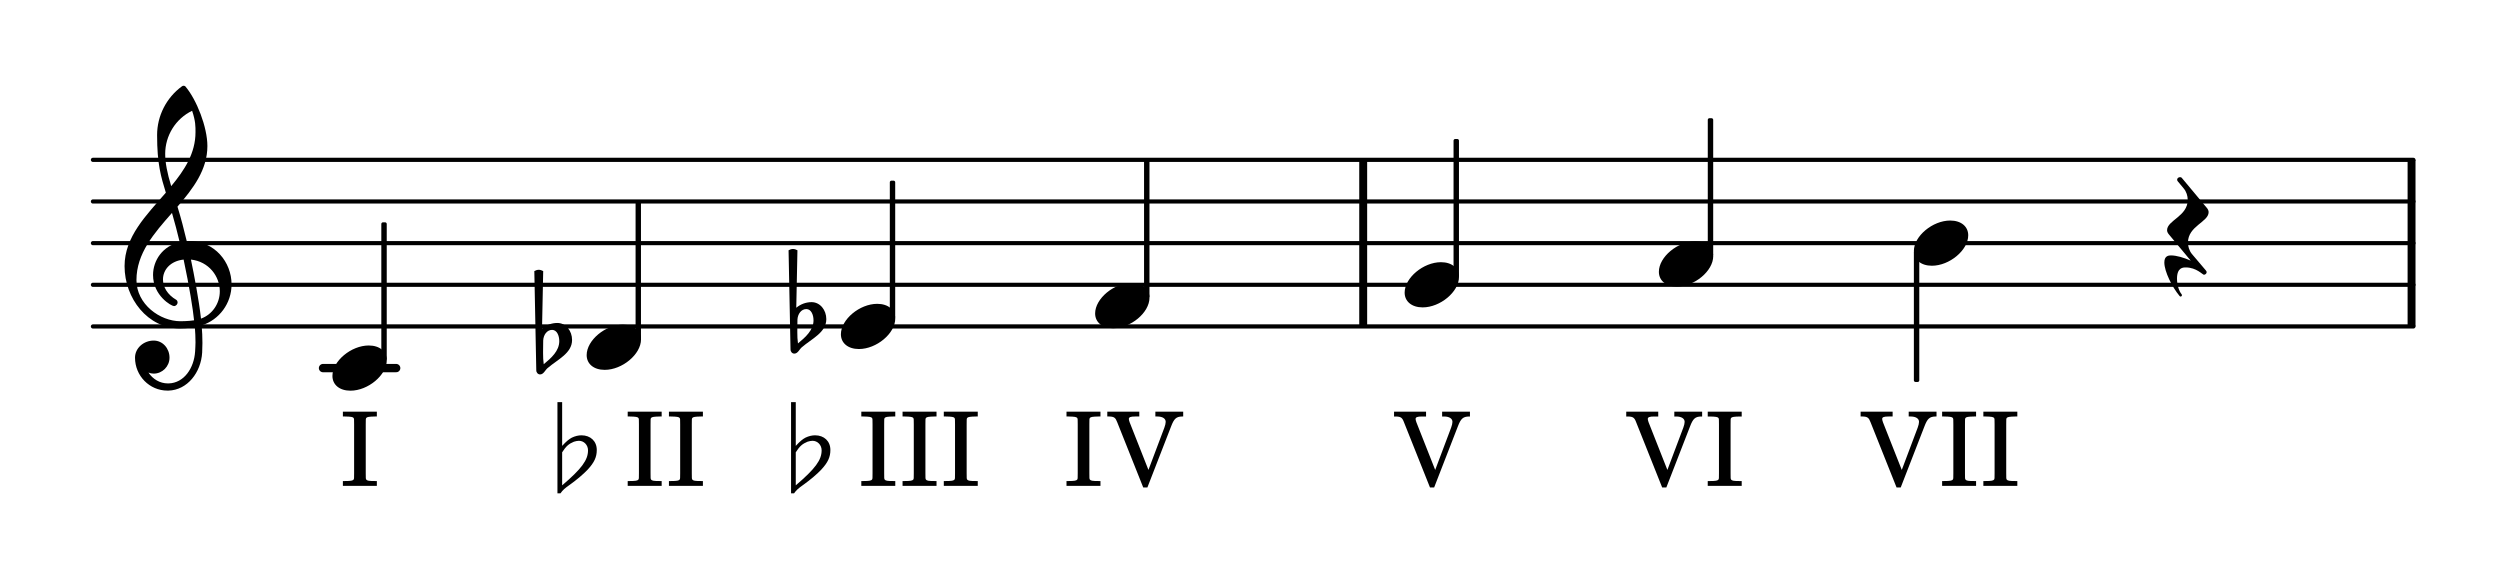
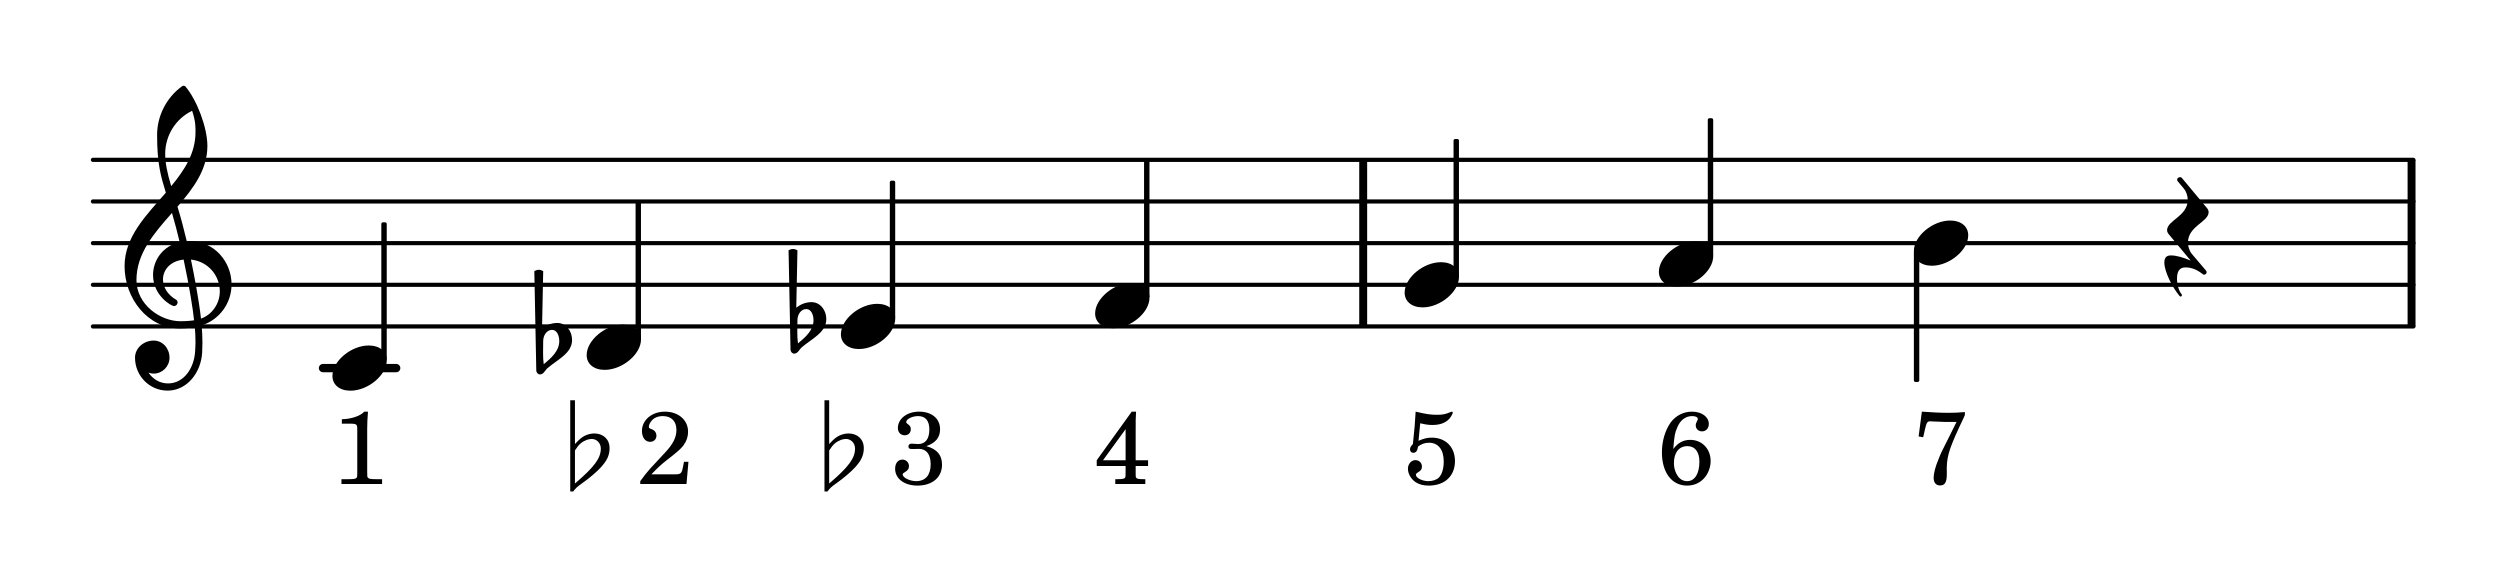
- <svg xmlns="http://www.w3.org/2000/svg" xmlns:xlink="http://www.w3.org/1999/xlink" width="299pt" height="70pt" viewBox="0 0 299 70">
+ <svg xmlns="http://www.w3.org/2000/svg" xmlns:xlink="http://www.w3.org/1999/xlink" width="299pt" height="69pt" viewBox="0 0 299 69">
  <defs>
    <g>
      <g id="glyph-0-0">
        <path d="M 4.344 -2.703 C 2.25 -2.703 0 -0.844 0 0.938 C 0 1.984 0.844 2.703 2.156 2.703 C 4.25 2.703 6.5 0.844 6.5 -0.938 C 6.5 -1.984 5.656 -2.703 4.344 -2.703 Z M 4.344 -2.703 " />
      </g>
      <g id="glyph-0-1">
        <path d="M 5.297 12.656 L 5.312 11.797 L 5.234 11.797 C 4.266 11.797 3.422 11.281 2.906 10.5 C 3.109 10.578 3.312 10.625 3.531 10.625 C 4.562 10.625 5.422 9.766 5.422 8.719 C 5.422 7.609 4.609 6.672 3.531 6.672 C 2.344 6.672 1.297 7.562 1.297 8.719 C 1.297 10.891 3.031 12.656 5.172 12.656 Z M 9.188 4.047 C 8.938 1.812 8.359 -1.234 7.984 -3.016 C 10.125 -2.781 11.438 -1.016 11.438 0.781 C 11.438 2.25 10.531 3.562 9.188 4.047 Z M 1.469 -0.562 C 1.469 -3.75 3.578 -6.172 5.719 -8.594 C 6.062 -7.438 6.359 -6.25 6.641 -5.094 C 4.609 -4.641 3.453 -2.922 3.453 -1.172 C 3.453 1.312 5.656 2.547 5.953 2.547 C 6.203 2.547 6.391 2.328 6.391 2.109 C 6.391 2.016 6.359 1.906 6.25 1.812 C 5.141 1.172 4.641 0.234 4.641 -0.641 C 4.641 -1.797 5.531 -2.844 7.109 -3.016 C 7.797 0.203 8.234 2.969 8.359 4.25 C 7.672 4.359 6.75 4.359 6.734 4.359 C 4.281 4.359 1.469 2.328 1.469 -0.562 Z M 4.984 -11.016 C 2.656 -8.328 0.047 -5.75 0.047 -2.234 C 0.047 1.641 2.828 5.219 6.672 5.219 C 7.562 5.219 8.344 5.078 8.453 5.062 C 8.5 5.672 8.531 6.281 8.531 6.891 C 8.531 7.25 8.5 7.625 8.484 7.984 C 8.359 9.953 7.172 11.75 5.312 11.797 L 5.297 12.656 C 7.562 12.594 9.188 10.484 9.328 8.109 C 9.344 7.734 9.359 7.328 9.359 6.953 C 9.359 6.25 9.328 5.562 9.266 4.859 C 11.375 4.188 12.844 2.219 12.844 -0.047 C 12.844 -2.688 10.844 -5.234 7.75 -5.234 C 7.625 -5.234 7.531 -5.219 7.484 -5.219 C 7.156 -6.594 6.797 -7.984 6.375 -9.344 C 8.25 -11.516 9.953 -13.75 9.953 -16.594 C 9.953 -18.844 8.672 -22.141 7.312 -23.734 C 7.188 -23.828 7.031 -23.828 6.906 -23.734 C 5.047 -22.375 3.938 -20.203 3.938 -17.906 C 3.938 -14.406 4.406 -12.922 4.984 -11.016 Z M 8.531 -18.25 C 8.531 -15.734 7.219 -13.719 5.625 -11.797 C 5.141 -13.375 4.906 -14.625 4.906 -15.656 C 4.906 -17.844 6.156 -19.859 8.125 -20.812 C 8.547 -19.562 8.531 -18.922 8.531 -18.25 Z M 8.531 -18.25 " />
      </g>
      <g id="glyph-0-2">
        <path d="M 0.531 -0.812 C 0.562 -1.469 0.969 -2.078 1.594 -2.078 C 2.172 -2.078 2.453 -1.391 2.453 -0.734 C 2.453 0.438 1.5 1.281 0.594 2.031 C 0.531 1.594 0.516 1.156 0.516 0.719 L 0.516 0.5 Z M -0.297 2.75 C -0.297 3.031 -0.094 3.25 0.156 3.25 C 0.578 3.25 0.75 2.75 1.062 2.484 C 2.266 1.453 3.984 0.719 3.984 -0.875 C 3.984 -1.953 3.25 -2.906 2.219 -2.906 C 1.547 -2.906 0.891 -2.656 0.391 -2.234 L 0.531 -9.109 C 0.375 -9.203 0.172 -9.266 0 -9.266 C -0.172 -9.266 -0.375 -9.203 -0.531 -9.109 Z M -0.297 2.75 " />
      </g>
      <g id="glyph-0-3">
        <path d="M -0.125 -1.547 C -0.125 -1.391 -0.062 -1.234 0.078 -1.062 L 2.703 2.094 C 1.891 1.734 1 1.469 0.344 1.469 C 0.078 1.469 -0.453 1.5 -0.453 2.312 C -0.453 3.391 0.484 5.266 1.375 6.328 C 1.516 6.5 1.75 6.281 1.609 6.109 C 1.281 5.719 1.062 4.938 1.062 4.25 C 1.062 2.906 1.797 2.906 2.109 2.906 C 3.391 2.906 4.125 3.781 4.281 3.781 C 4.438 3.781 4.609 3.641 4.609 3.469 C 4.609 3.406 4.578 3.328 4.516 3.266 L 2.844 1.297 C 2.516 0.891 2.375 0.391 2.375 -0.078 C 2.375 -2.047 4.844 -2.531 4.844 -3.703 C 4.844 -3.859 4.781 -4.031 4.641 -4.203 L 1.641 -7.797 C 1.578 -7.875 1.5 -7.891 1.422 -7.891 C 1.25 -7.891 1.078 -7.766 1.078 -7.594 C 1.078 -7.531 1.094 -7.453 1.156 -7.391 L 1.859 -6.547 C 2.188 -6.156 2.344 -5.656 2.344 -5.172 C 2.344 -3.203 -0.125 -2.734 -0.125 -1.547 Z M -0.125 -1.547 " />
      </g>
      <g id="glyph-1-0">
-         <path d="M 0.469 -8.297 L 0.719 -8.297 C 1.422 -8.281 1.641 -8.25 1.75 -8.125 C 1.812 -8.016 1.812 -7.984 1.812 -7.359 L 1.812 -1.516 C 1.812 -0.891 1.812 -0.859 1.75 -0.75 C 1.641 -0.625 1.422 -0.578 0.719 -0.578 L 0.469 -0.578 L 0.469 0 L 4.531 0 L 4.531 -0.578 L 4.297 -0.578 C 3.609 -0.578 3.375 -0.609 3.266 -0.75 C 3.203 -0.859 3.203 -0.891 3.203 -1.516 L 3.203 -7.359 C 3.203 -8 3.203 -8.016 3.266 -8.125 C 3.375 -8.25 3.594 -8.281 4.297 -8.297 L 4.531 -8.297 L 4.531 -8.875 L 0.469 -8.875 Z M 0.469 -8.297 " />
+         <path d="M 3.953 -8.656 C 3.547 -8.156 2.406 -7.766 1.281 -7.75 L 1.281 -7.219 L 2.359 -7.219 C 3.078 -7.203 3.141 -7.125 3.125 -6.438 L 3.125 -1.516 C 3.125 -0.891 3.125 -0.859 3.047 -0.75 C 2.953 -0.625 2.719 -0.578 2.031 -0.578 L 1.234 -0.578 L 1.234 0 L 6.094 0 L 6.094 -0.578 L 5.422 -0.578 C 4.734 -0.578 4.5 -0.625 4.406 -0.75 C 4.312 -0.859 4.312 -0.875 4.312 -1.516 L 4.312 -6.594 C 4.312 -7.281 4.344 -7.859 4.406 -8.656 Z M 3.953 -8.656 " />
      </g>
      <g id="glyph-1-1">
-         <path d="M 4.828 -1.906 L 2.578 -7.609 C 2.516 -7.766 2.484 -7.938 2.484 -8 C 2.484 -8.219 2.688 -8.297 3.25 -8.297 L 3.734 -8.297 L 3.734 -8.875 L -0.094 -8.875 L -0.094 -8.297 L 0.141 -8.297 C 0.719 -8.281 0.891 -8.156 1.094 -7.609 L 4.203 0.188 L 4.703 0.188 L 7.531 -7.094 C 7.891 -8.047 8.156 -8.281 8.859 -8.297 L 8.984 -8.297 L 8.984 -8.875 L 5.656 -8.875 L 5.656 -8.297 L 5.891 -8.297 C 6.516 -8.297 6.891 -8.047 6.891 -7.656 C 6.891 -7.484 6.828 -7.219 6.734 -6.969 Z M 4.828 -1.906 " />
+         <path d="M 6.203 -2.656 L 5.672 -2.656 L 5.547 -2.031 C 5.391 -1.234 5.281 -1.156 4.531 -1.156 L 1.766 -1.156 C 2.625 -2.047 2.906 -2.297 3.688 -2.922 C 4.812 -3.781 5.281 -4.203 5.578 -4.578 C 5.969 -5.109 6.156 -5.656 6.156 -6.266 C 6.156 -7.656 5 -8.656 3.391 -8.656 C 1.828 -8.656 0.641 -7.656 0.641 -6.344 C 0.641 -5.578 1.031 -5.047 1.609 -5.047 C 2.062 -5.047 2.375 -5.344 2.375 -5.797 C 2.375 -6.094 2.203 -6.375 1.938 -6.5 C 1.484 -6.672 1.469 -6.703 1.469 -6.859 C 1.469 -7.047 1.594 -7.328 1.766 -7.531 C 2.062 -7.922 2.562 -8.125 3.141 -8.125 C 4.172 -8.125 4.766 -7.5 4.766 -6.469 C 4.766 -5.562 4.344 -4.734 3.312 -3.656 C 2.406 -2.688 1.844 -2.094 1.641 -1.859 C 1.188 -1.344 0.969 -1.062 0.438 -0.344 L 0.438 0 L 5.969 0 Z M 6.203 -2.656 " />
+       </g>
+       <g id="glyph-1-2">
+         <path d="M 4.25 -4.531 C 5.375 -4.938 5.891 -5.562 5.891 -6.547 C 5.891 -7.828 4.906 -8.656 3.375 -8.656 C 1.938 -8.656 0.844 -7.812 0.844 -6.688 C 0.844 -6.188 1.188 -5.828 1.656 -5.828 C 2.094 -5.828 2.391 -6.125 2.391 -6.562 C 2.391 -6.844 2.281 -7 2 -7.188 C 1.875 -7.281 1.844 -7.328 1.844 -7.422 C 1.844 -7.766 2.562 -8.125 3.266 -8.125 C 4.141 -8.125 4.609 -7.578 4.609 -6.531 C 4.609 -5.391 4.141 -4.781 3.266 -4.781 C 3.156 -4.781 2.953 -4.797 2.766 -4.812 C 2.672 -4.828 2.562 -4.828 2.5 -4.828 C 2.234 -4.828 2.109 -4.703 2.109 -4.484 C 2.109 -4.281 2.219 -4.188 2.5 -4.188 C 2.562 -4.188 2.672 -4.188 2.781 -4.188 C 3.031 -4.203 3.219 -4.203 3.359 -4.203 C 4.266 -4.203 4.766 -3.547 4.766 -2.344 C 4.766 -1.062 4.141 -0.344 3.031 -0.344 C 2.266 -0.344 1.422 -0.766 1.422 -1.141 C 1.422 -1.25 1.453 -1.281 1.688 -1.422 C 2.031 -1.625 2.172 -1.828 2.172 -2.141 C 2.172 -2.578 1.828 -2.922 1.391 -2.922 C 0.859 -2.922 0.516 -2.484 0.516 -1.828 C 0.516 -0.641 1.609 0.188 3.188 0.188 C 4.969 0.188 6.125 -0.797 6.125 -2.312 C 6.125 -3.469 5.531 -4.172 4.25 -4.531 Z M 4.25 -4.531 " />
+       </g>
+       <g id="glyph-1-3">
+         <path d="M 4.531 -8.656 L 0.344 -2.844 L 0.344 -2.156 L 3.797 -2.156 L 3.797 -1.516 C 3.797 -0.891 3.797 -0.859 3.719 -0.75 C 3.625 -0.609 3.391 -0.578 2.688 -0.578 L 2.562 -0.578 L 2.562 0 L 6.156 0 L 6.156 -0.578 L 6.094 -0.578 C 5.391 -0.578 5.172 -0.609 5.062 -0.75 C 5 -0.859 5 -0.875 5 -1.516 L 5 -2.156 L 6.484 -2.156 L 6.484 -2.844 L 5 -2.844 L 5 -6.203 C 5 -7.734 5 -7.766 5.047 -8.656 Z M 3.797 -2.844 L 1.094 -2.844 L 3.797 -6.562 Z M 3.797 -2.844 " />
+       </g>
+       <g id="glyph-1-4">
+         <path d="M 2.016 -7.266 C 2.688 -7.109 3.016 -7.062 3.5 -7.062 C 4.547 -7.062 5.312 -7.422 5.719 -8.109 C 5.859 -8.328 5.906 -8.453 5.906 -8.547 C 5.906 -8.625 5.875 -8.656 5.797 -8.656 C 5.766 -8.656 5.719 -8.641 5.641 -8.609 C 5.047 -8.344 4.719 -8.281 4.016 -8.281 C 3.219 -8.281 2.734 -8.359 1.469 -8.656 C 1.422 -7.625 1.312 -6.312 1.141 -4.781 C 0.891 -4.516 0.797 -4.359 0.797 -4.156 C 0.797 -3.891 0.953 -3.734 1.188 -3.734 C 1.516 -3.734 1.703 -4 1.75 -4.484 C 2.172 -4.797 2.578 -4.938 3.078 -4.938 C 4.188 -4.938 4.828 -4.094 4.828 -2.688 C 4.828 -1.859 4.625 -1.156 4.25 -0.781 C 4.016 -0.516 3.5 -0.344 3 -0.344 C 2.266 -0.344 1.5 -0.719 1.5 -1.109 C 1.5 -1.188 1.578 -1.297 1.719 -1.375 C 2.109 -1.609 2.219 -1.766 2.219 -2.109 C 2.219 -2.531 1.875 -2.859 1.438 -2.859 C 0.953 -2.859 0.547 -2.406 0.547 -1.828 C 0.547 -1.219 0.906 -0.609 1.469 -0.219 C 1.875 0.047 2.375 0.188 3.031 0.188 C 4.953 0.188 6.172 -0.953 6.172 -2.75 C 6.172 -4.422 5.062 -5.547 3.391 -5.547 C 2.859 -5.547 2.484 -5.453 1.812 -5.172 Z M 2.016 -7.266 " />
+       </g>
+       <g id="glyph-1-5">
+         <path d="M 1.875 -4.188 C 2 -5.719 2.062 -6.125 2.344 -6.75 C 2.688 -7.625 3.344 -8.125 4.125 -8.125 C 4.547 -8.125 4.812 -8 4.812 -7.766 C 4.812 -7.719 4.797 -7.688 4.75 -7.594 C 4.625 -7.359 4.562 -7.188 4.562 -7.016 C 4.562 -6.609 4.875 -6.297 5.312 -6.297 C 5.797 -6.297 6.125 -6.672 6.125 -7.188 C 6.125 -8.031 5.281 -8.656 4.109 -8.656 C 3.094 -8.656 2.156 -8.172 1.562 -7.359 C 0.891 -6.406 0.516 -5.125 0.516 -3.781 C 0.516 -1.375 1.703 0.188 3.516 0.188 C 4.312 0.188 4.984 -0.094 5.5 -0.625 C 6.031 -1.172 6.344 -1.969 6.344 -2.75 C 6.344 -4.203 5.312 -5.281 3.906 -5.281 C 3.078 -5.281 2.453 -4.953 1.875 -4.188 Z M 3.562 -4.531 C 4.469 -4.531 5 -3.844 5 -2.672 C 5 -1.234 4.438 -0.344 3.547 -0.344 C 2.969 -0.344 2.547 -0.641 2.25 -1.234 C 2.047 -1.625 1.953 -2.047 1.953 -2.5 C 1.953 -3.766 2.562 -4.531 3.562 -4.531 Z M 3.562 -4.531 " />
+       </g>
+       <g id="glyph-1-6">
+         <path d="M 0.719 -5.688 L 1.266 -5.594 L 1.484 -6.562 C 1.672 -7.375 1.766 -7.5 2.109 -7.5 C 2.172 -7.5 2.281 -7.5 2.391 -7.484 C 3.891 -7.422 3.891 -7.422 4.469 -7.422 C 4.625 -7.422 4.906 -7.422 5.25 -7.422 L 4.422 -5.75 C 3.5 -3.938 3.391 -3.719 3.094 -2.953 C 2.703 -2.031 2.516 -1.25 2.516 -0.734 C 2.516 -0.172 2.797 0.172 3.281 0.172 C 3.875 0.172 4.109 -0.219 4.094 -1.297 C 4.031 -3.062 4.25 -3.922 5.578 -6.797 C 5.75 -7.188 5.938 -7.578 6.125 -7.953 C 6.141 -7.984 6.172 -8.094 6.25 -8.25 L 6.25 -8.609 C 5.516 -8.547 5.109 -8.516 4.359 -8.516 C 3.281 -8.516 2.438 -8.562 1.109 -8.656 Z M 0.719 -5.688 " />
      </g>
      <g id="glyph-2-0">
        <path d="M 4.312 -10.016 L 4.312 0.891 L 4.672 0.891 C 4.969 0.484 5.156 0.312 5.844 -0.172 C 6.625 -0.734 7.422 -1.406 7.922 -1.938 C 8.719 -2.797 9.016 -3.438 9.016 -4.297 C 9.016 -5.344 8.266 -6.047 7.188 -6.047 C 6.812 -6.047 6.422 -5.953 6.031 -5.766 C 5.688 -5.578 5.391 -5.344 4.875 -4.781 L 4.875 -10.016 Z M 4.875 -4.016 C 5.344 -4.75 5.672 -5.031 6.281 -5.281 C 6.5 -5.344 6.688 -5.391 6.875 -5.391 C 7.484 -5.391 7.969 -4.891 7.969 -4.25 C 7.969 -3.094 7.219 -2.062 4.875 -0.062 Z M 4.875 -4.016 " />
      </g>
    </g>
  </defs>
  <path fill="none" stroke-width="9.465" stroke-linecap="butt" stroke-linejoin="miter" stroke="rgb(0%, 0%, 0%)" stroke-opacity="1" stroke-miterlimit="10" d="M 2230.391 7939.57 L 2230.391 8138.828 " transform="matrix(0.1, 0, 0, -0.1, -60, 833)" />
  <path fill="none" stroke-width="4.981" stroke-linecap="round" stroke-linejoin="miter" stroke="rgb(0%, 0%, 0%)" stroke-opacity="1" stroke-miterlimit="10" d="M 711.133 7939.57 L 3486.445 7939.57 " transform="matrix(0.1, 0, 0, -0.1, -60, 833)" />
  <path fill="none" stroke-width="4.981" stroke-linecap="round" stroke-linejoin="miter" stroke="rgb(0%, 0%, 0%)" stroke-opacity="1" stroke-miterlimit="10" d="M 711.133 7989.375 L 3486.445 7989.375 " transform="matrix(0.1, 0, 0, -0.1, -60, 833)" />
  <path fill="none" stroke-width="4.981" stroke-linecap="round" stroke-linejoin="miter" stroke="rgb(0%, 0%, 0%)" stroke-opacity="1" stroke-miterlimit="10" d="M 711.133 8039.219 L 3486.445 8039.219 " transform="matrix(0.1, 0, 0, -0.1, -60, 833)" />
  <path fill="none" stroke-width="4.981" stroke-linecap="round" stroke-linejoin="miter" stroke="rgb(0%, 0%, 0%)" stroke-opacity="1" stroke-miterlimit="10" d="M 711.133 8089.023 L 3486.445 8089.023 " transform="matrix(0.1, 0, 0, -0.1, -60, 833)" />
  <path fill="none" stroke-width="4.981" stroke-linecap="round" stroke-linejoin="miter" stroke="rgb(0%, 0%, 0%)" stroke-opacity="1" stroke-miterlimit="10" d="M 711.133 8138.828 L 3486.445 8138.828 " transform="matrix(0.1, 0, 0, -0.1, -60, 833)" />
  <path fill="none" stroke-width="9.465" stroke-linecap="butt" stroke-linejoin="miter" stroke="rgb(0%, 0%, 0%)" stroke-opacity="1" stroke-miterlimit="10" d="M 3484.219 7939.57 L 3484.219 8138.828 " transform="matrix(0.1, 0, 0, -0.1, -60, 833)" />
  <path fill="none" stroke-width="9.963" stroke-linecap="round" stroke-linejoin="miter" stroke="rgb(0%, 0%, 0%)" stroke-opacity="1" stroke-miterlimit="10" d="M 986.328 7889.766 L 1073.828 7889.766 " transform="matrix(0.1, 0, 0, -0.1, -60, 833)" />
  <g fill="rgb(0%, 0%, 0%)" fill-opacity="1">
    <use xlink:href="#glyph-0-0" x="39.758" y="44.023" />
  </g>
  <g fill="rgb(0%, 0%, 0%)" fill-opacity="1">
    <use xlink:href="#glyph-0-1" x="14.851" y="34.06" />
  </g>
  <g fill="rgb(0%, 0%, 0%)" fill-opacity="1">
-     <use xlink:href="#glyph-1-0" x="40.54" y="58.11" />
+     <use xlink:href="#glyph-1-0" x="39.604" y="57.889" />
  </g>
  <path fill="none" stroke-width="3.985" stroke-linecap="butt" stroke-linejoin="round" stroke="rgb(0%, 0%, 0%)" stroke-opacity="1" stroke-miterlimit="10" d="M 1058.047 7901.016 L 1060.547 7901.016 L 1060.547 8062.109 L 1058.047 8062.109 Z M 1058.047 7901.016 " transform="matrix(0.1, 0, 0, -0.1, -60, 833)" />
  <path fill-rule="nonzero" fill="rgb(0%, 0%, 0%)" fill-opacity="1" d="M 45.805 42.898 L 46.055 42.898 L 46.055 26.789 L 45.805 26.789 Z M 45.805 42.898 " />
  <g fill="rgb(0%, 0%, 0%)" fill-opacity="1">
    <use xlink:href="#glyph-0-0" x="70.165" y="41.532" />
  </g>
  <g fill="rgb(0%, 0%, 0%)" fill-opacity="1">
-     <use xlink:href="#glyph-1-0" x="74.604" y="58.11" />
+     <use xlink:href="#glyph-1-1" x="76.135" y="57.889" />
  </g>
  <g fill="rgb(0%, 0%, 0%)" fill-opacity="1">
-     <use xlink:href="#glyph-1-0" x="79.536" y="58.11" />
-   </g>
-   <g fill="rgb(0%, 0%, 0%)" fill-opacity="1">
-     <use xlink:href="#glyph-2-0" x="62.358" y="58.11" />
+     <use xlink:href="#glyph-2-0" x="63.889" y="57.889" />
  </g>
  <path fill="none" stroke-width="3.985" stroke-linecap="butt" stroke-linejoin="round" stroke="rgb(0%, 0%, 0%)" stroke-opacity="1" stroke-miterlimit="10" d="M 1362.148 7925.938 L 1364.609 7925.938 L 1364.609 8087.031 L 1362.148 8087.031 Z M 1362.148 7925.938 " transform="matrix(0.1, 0, 0, -0.1, -60, 833)" />
  <path fill-rule="nonzero" fill="rgb(0%, 0%, 0%)" fill-opacity="1" d="M 76.215 40.406 L 76.461 40.406 L 76.461 24.297 L 76.215 24.297 Z M 76.215 40.406 " />
  <g fill="rgb(0%, 0%, 0%)" fill-opacity="1">
    <use xlink:href="#glyph-0-2" x="64.436" y="41.532" />
  </g>
  <g fill="rgb(0%, 0%, 0%)" fill-opacity="1">
    <use xlink:href="#glyph-0-0" x="100.572" y="39.041" />
  </g>
  <g fill="rgb(0%, 0%, 0%)" fill-opacity="1">
-     <use xlink:href="#glyph-1-0" x="102.544" y="58.11" />
+     <use xlink:href="#glyph-1-2" x="106.541" y="57.889" />
  </g>
  <g fill="rgb(0%, 0%, 0%)" fill-opacity="1">
-     <use xlink:href="#glyph-1-0" x="107.477" y="58.11" />
-   </g>
-   <g fill="rgb(0%, 0%, 0%)" fill-opacity="1">
-     <use xlink:href="#glyph-1-0" x="112.409" y="58.11" />
-   </g>
-   <g fill="rgb(0%, 0%, 0%)" fill-opacity="1">
-     <use xlink:href="#glyph-2-0" x="90.298" y="58.11" />
+     <use xlink:href="#glyph-2-0" x="94.295" y="57.889" />
  </g>
  <path fill="none" stroke-width="3.985" stroke-linecap="butt" stroke-linejoin="round" stroke="rgb(0%, 0%, 0%)" stroke-opacity="1" stroke-miterlimit="10" d="M 1666.211 7950.859 L 1668.672 7950.859 L 1668.672 8111.953 L 1666.211 8111.953 Z M 1666.211 7950.859 " transform="matrix(0.1, 0, 0, -0.1, -60, 833)" />
  <path fill-rule="nonzero" fill="rgb(0%, 0%, 0%)" fill-opacity="1" d="M 106.621 37.914 L 106.867 37.914 L 106.867 21.809 L 106.621 21.809 Z M 106.621 37.914 " />
  <g fill="rgb(0%, 0%, 0%)" fill-opacity="1">
    <use xlink:href="#glyph-0-2" x="94.843" y="39.042" />
  </g>
  <g fill="rgb(0%, 0%, 0%)" fill-opacity="1">
    <use xlink:href="#glyph-0-0" x="130.978" y="36.551" />
  </g>
  <g fill="rgb(0%, 0%, 0%)" fill-opacity="1">
-     <use xlink:href="#glyph-1-0" x="127.084" y="58.11" />
-   </g>
-   <g fill="rgb(0%, 0%, 0%)" fill-opacity="1">
-     <use xlink:href="#glyph-1-1" x="132.526" y="58.11" />
+     <use xlink:href="#glyph-1-3" x="130.825" y="57.889" />
  </g>
  <path fill="none" stroke-width="3.985" stroke-linecap="butt" stroke-linejoin="round" stroke="rgb(0%, 0%, 0%)" stroke-opacity="1" stroke-miterlimit="10" d="M 1970.273 7975.742 L 1972.773 7975.742 L 1972.773 8136.836 L 1970.273 8136.836 Z M 1970.273 7975.742 " transform="matrix(0.1, 0, 0, -0.1, -60, 833)" />
  <path fill-rule="nonzero" fill="rgb(0%, 0%, 0%)" fill-opacity="1" d="M 137.027 35.426 L 137.277 35.426 L 137.277 19.316 L 137.027 19.316 Z M 137.027 35.426 " />
  <g fill="rgb(0%, 0%, 0%)" fill-opacity="1">
    <use xlink:href="#glyph-0-0" x="167.995" y="34.061" />
  </g>
  <g fill="rgb(0%, 0%, 0%)" fill-opacity="1">
-     <use xlink:href="#glyph-1-1" x="166.822" y="58.111" />
+     <use xlink:href="#glyph-1-4" x="167.842" y="57.889" />
  </g>
  <path fill="none" stroke-width="3.985" stroke-linecap="butt" stroke-linejoin="round" stroke="rgb(0%, 0%, 0%)" stroke-opacity="1" stroke-miterlimit="10" d="M 2340.43 8000.664 L 2342.93 8000.664 L 2342.93 8161.758 L 2340.43 8161.758 Z M 2340.43 8000.664 " transform="matrix(0.1, 0, 0, -0.1, -60, 833)" />
  <path fill-rule="nonzero" fill="rgb(0%, 0%, 0%)" fill-opacity="1" d="M 174.043 32.934 L 174.293 32.934 L 174.293 16.824 L 174.043 16.824 Z M 174.043 32.934 " />
  <g fill="rgb(0%, 0%, 0%)" fill-opacity="1">
    <use xlink:href="#glyph-0-0" x="198.402" y="31.57" />
  </g>
  <g fill="rgb(0%, 0%, 0%)" fill-opacity="1">
-     <use xlink:href="#glyph-1-1" x="194.592" y="58.111" />
-   </g>
-   <g fill="rgb(0%, 0%, 0%)" fill-opacity="1">
-     <use xlink:href="#glyph-1-0" x="203.776" y="58.111" />
+     <use xlink:href="#glyph-1-5" x="198.249" y="57.889" />
  </g>
  <path fill="none" stroke-width="3.985" stroke-linecap="butt" stroke-linejoin="round" stroke="rgb(0%, 0%, 0%)" stroke-opacity="1" stroke-miterlimit="10" d="M 2644.492 8025.586 L 2646.992 8025.586 L 2646.992 8186.641 L 2644.492 8186.641 Z M 2644.492 8025.586 " transform="matrix(0.1, 0, 0, -0.1, -60, 833)" />
  <path fill-rule="nonzero" fill="rgb(0%, 0%, 0%)" fill-opacity="1" d="M 204.449 30.445 L 204.699 30.445 L 204.699 14.336 L 204.449 14.336 Z M 204.449 30.445 " />
  <g fill="rgb(0%, 0%, 0%)" fill-opacity="1">
    <use xlink:href="#glyph-0-0" x="228.9" y="29.079" />
  </g>
  <g fill="rgb(0%, 0%, 0%)" fill-opacity="1">
-     <use xlink:href="#glyph-1-1" x="222.624" y="58.11" />
-   </g>
-   <g fill="rgb(0%, 0%, 0%)" fill-opacity="1">
-     <use xlink:href="#glyph-1-0" x="231.808" y="58.11" />
-   </g>
-   <g fill="rgb(0%, 0%, 0%)" fill-opacity="1">
-     <use xlink:href="#glyph-1-0" x="236.741" y="58.11" />
+     <use xlink:href="#glyph-1-6" x="228.747" y="57.889" />
  </g>
  <path fill="none" stroke-width="3.985" stroke-linecap="butt" stroke-linejoin="round" stroke="rgb(0%, 0%, 0%)" stroke-opacity="1" stroke-miterlimit="10" d="M 2890.977 7875.156 L 2893.477 7875.156 L 2893.477 8027.93 L 2890.977 8027.93 Z M 2890.977 7875.156 " transform="matrix(0.1, 0, 0, -0.1, -60, 833)" />
  <path fill-rule="nonzero" fill="rgb(0%, 0%, 0%)" fill-opacity="1" d="M 229.098 45.484 L 229.348 45.484 L 229.348 30.207 L 229.098 30.207 Z M 229.098 45.484 " />
  <g fill="rgb(0%, 0%, 0%)" fill-opacity="1">
    <use xlink:href="#glyph-0-3" x="259.307" y="29.079" />
  </g>
</svg>
